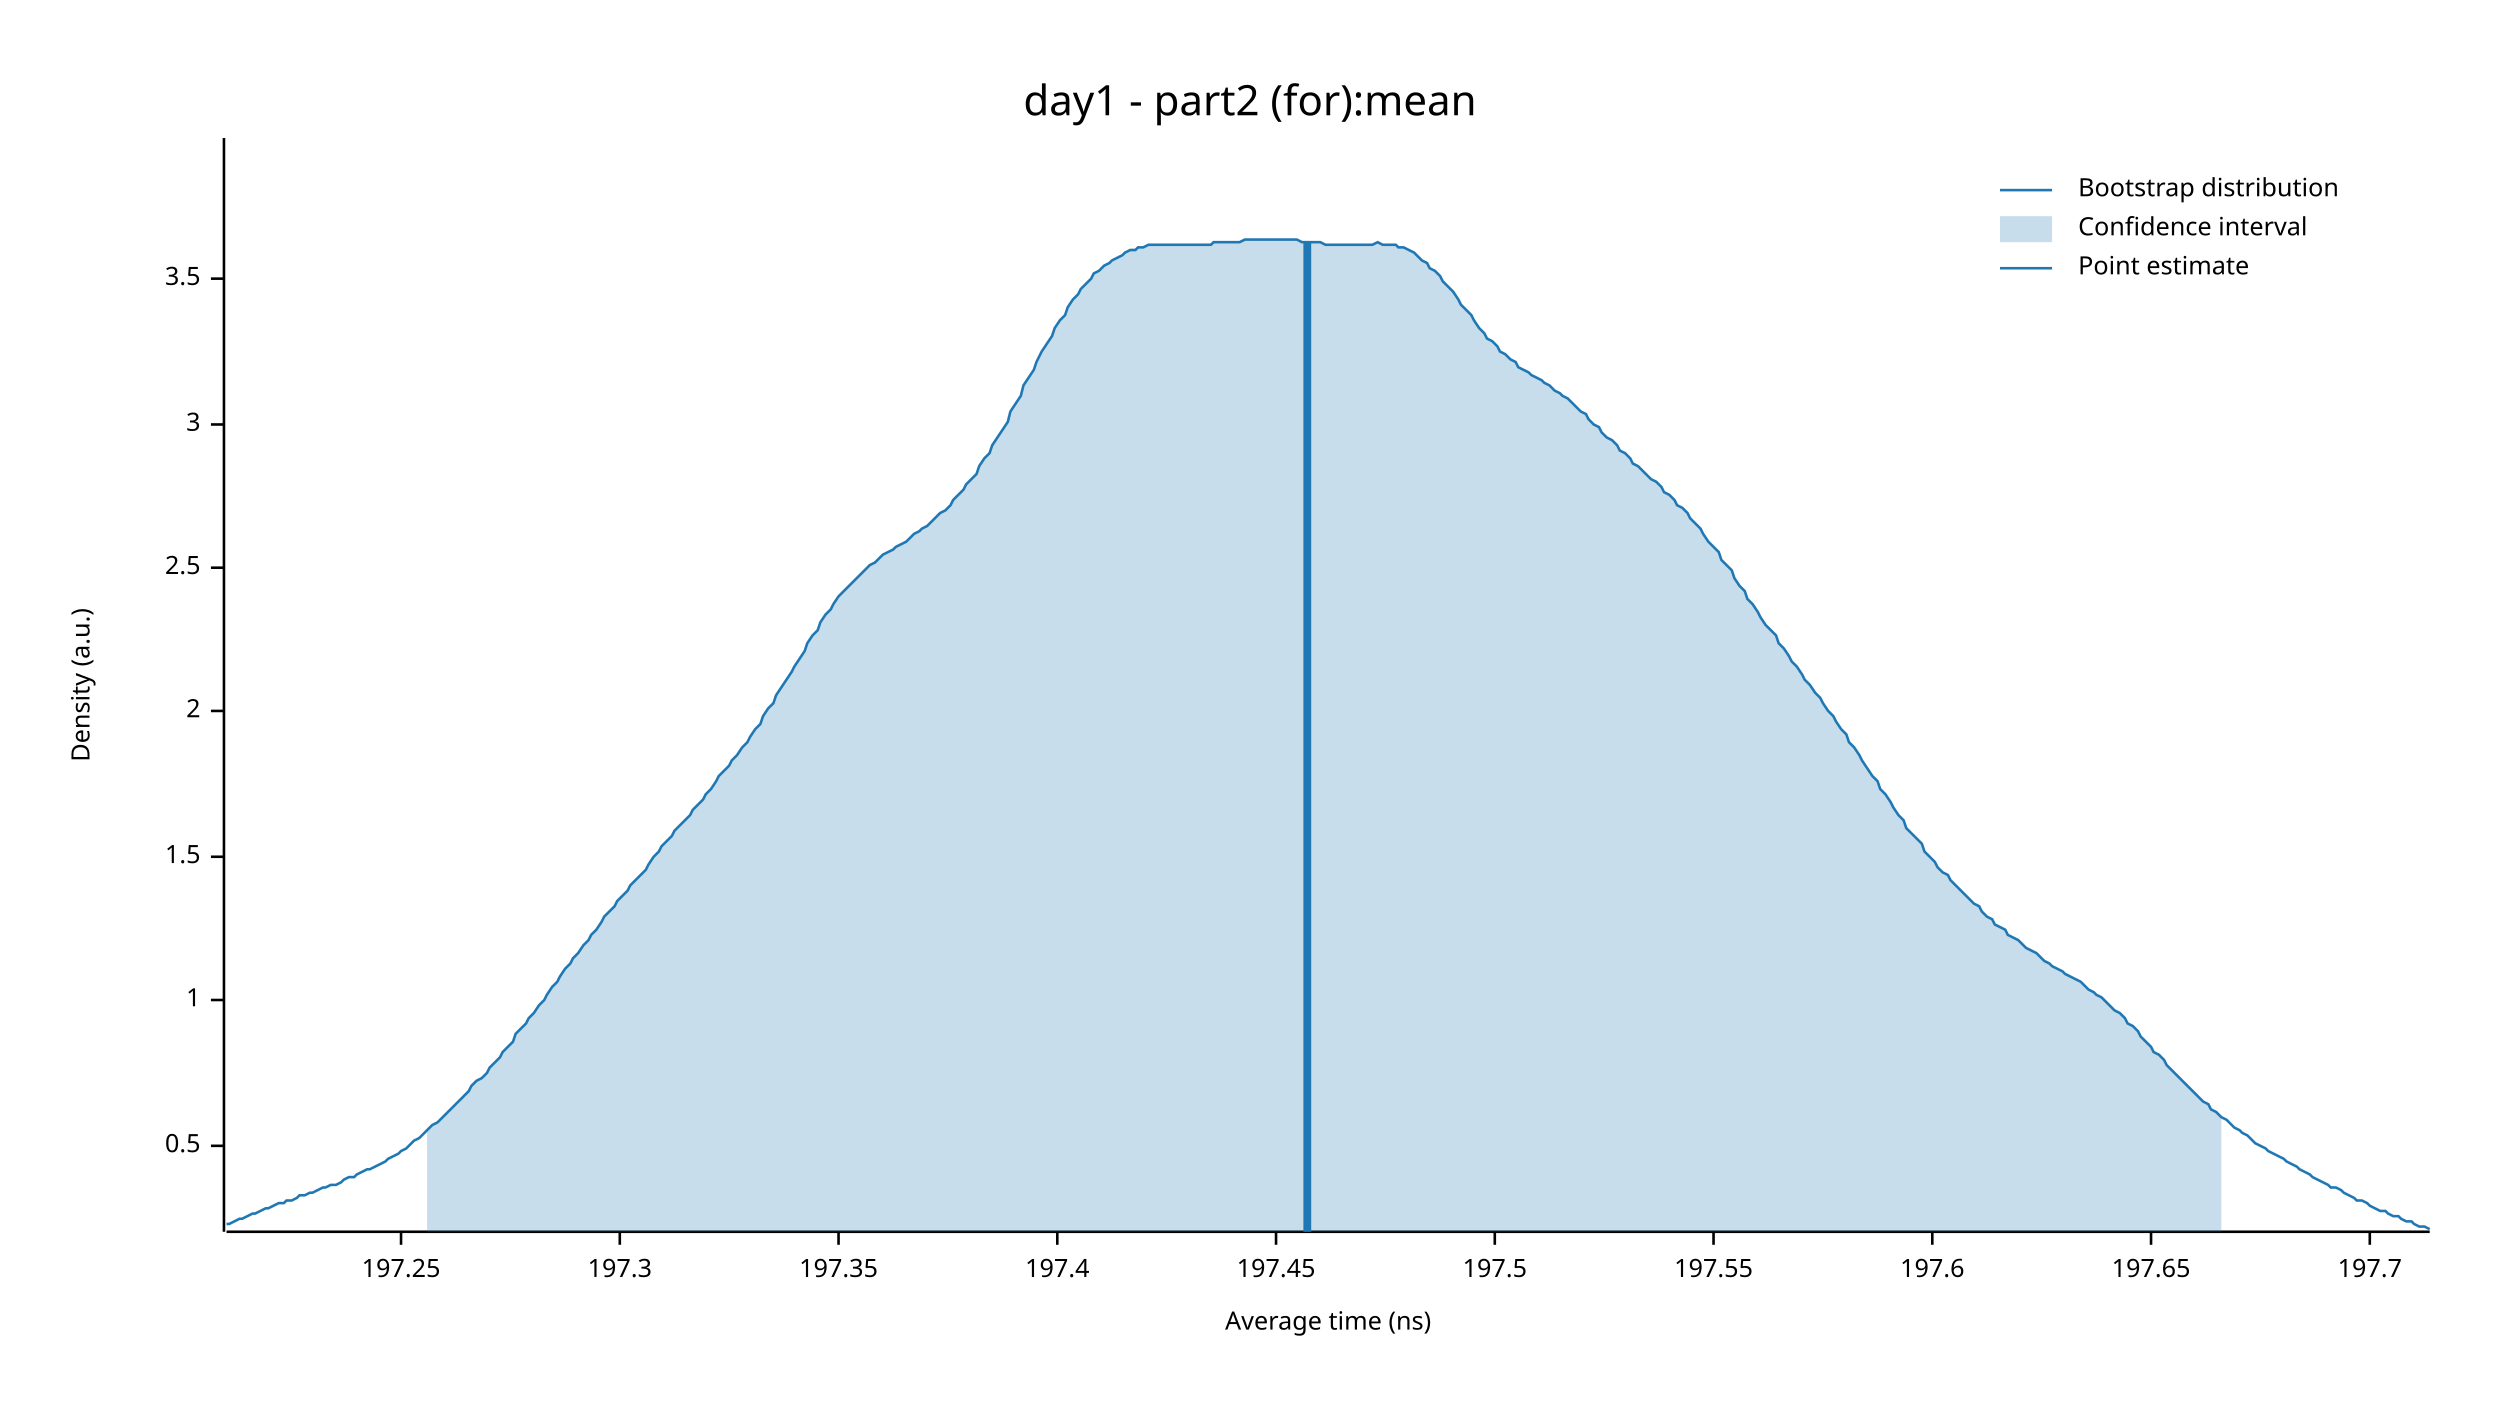
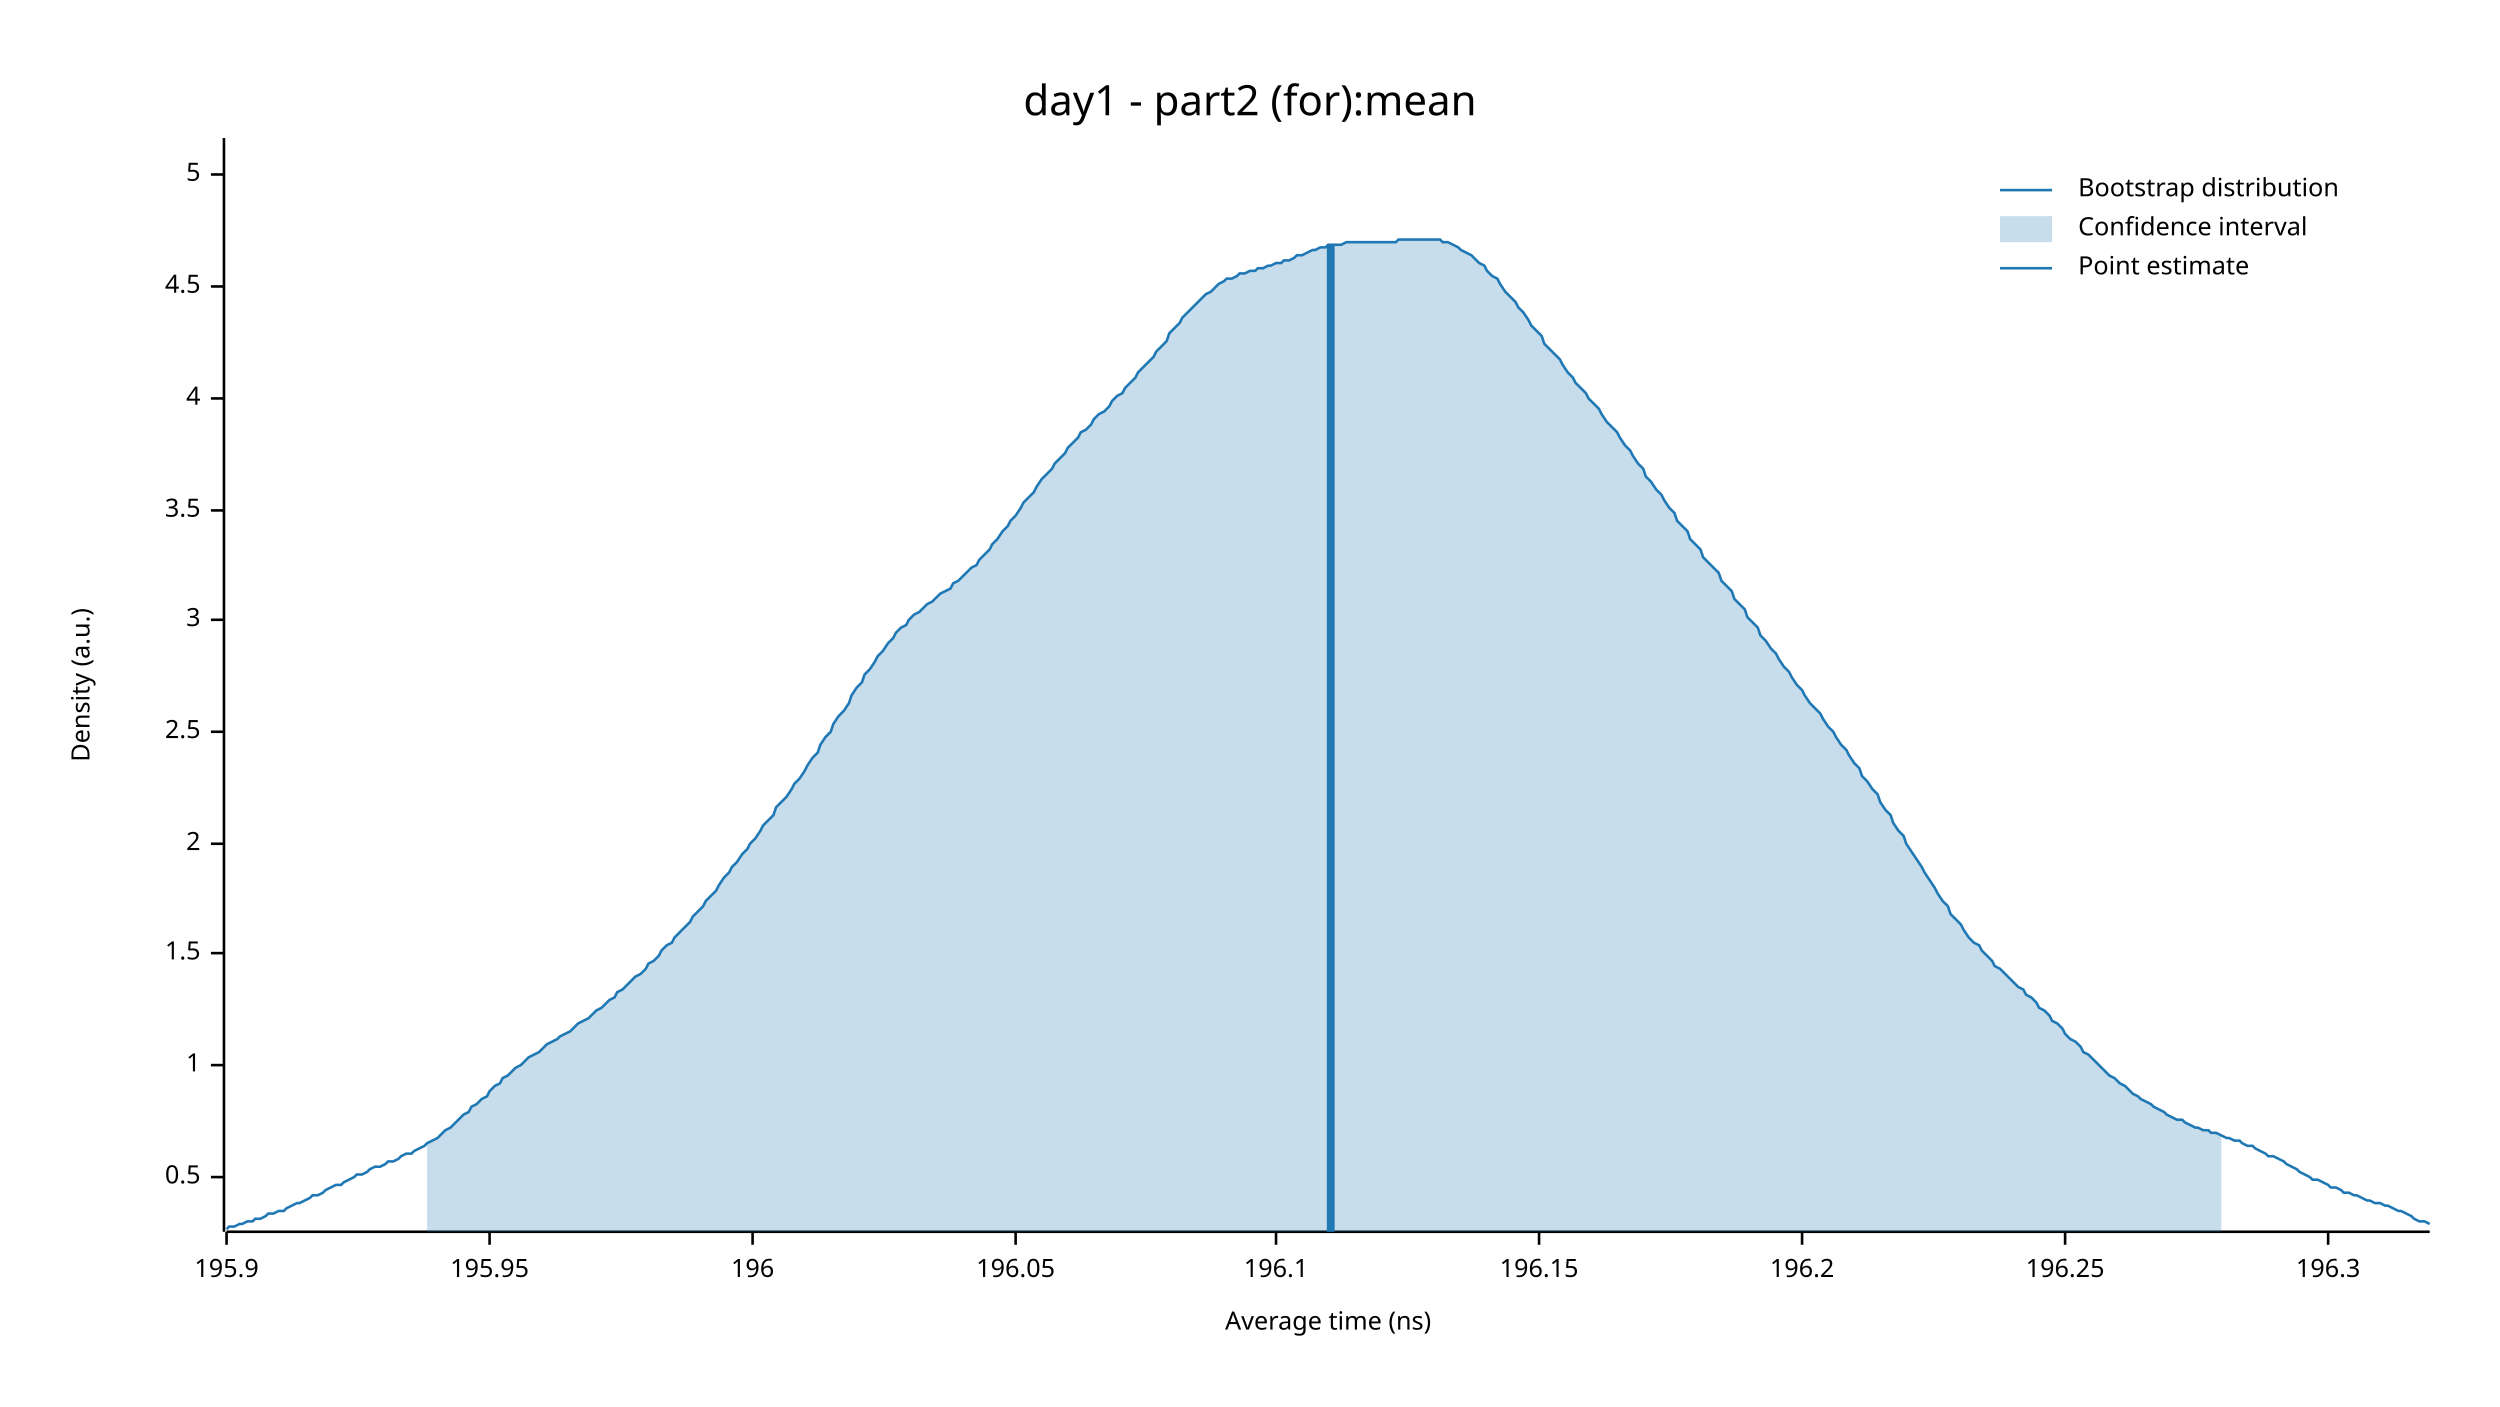
<svg xmlns="http://www.w3.org/2000/svg" width="960" height="540" viewBox="0 0 960 540">
  <text x="480" y="32" dy="0.76em" text-anchor="middle" font-family="sans-serif" font-size="16.129" opacity="1" fill="#000000">
day1 - part2 (for):mean
</text>
  <text x="27" y="263" dy="0.76em" text-anchor="middle" font-family="sans-serif" font-size="9.677" opacity="1" fill="#000000" transform="rotate(270, 27, 263)">
Density (a.u.)
</text>
  <text x="510" y="513" dy="-0.5ex" text-anchor="middle" font-family="sans-serif" font-size="9.677" opacity="1" fill="#000000">
Average time (ns)
</text>
  <polyline fill="none" opacity="1" stroke="#000000" stroke-width="1" points="86,53 86,473 " />
-   <text x="77" y="440" dy="0.5ex" text-anchor="end" font-family="sans-serif" font-size="9.677" opacity="1" fill="#000000">
+   <text x="77" y="452" dy="0.5ex" text-anchor="end" font-family="sans-serif" font-size="9.677" opacity="1" fill="#000000">
0.5
</text>
-   <polyline fill="none" opacity="1" stroke="#000000" stroke-width="1" points="81,440 86,440 " />
-   <text x="77" y="384" dy="0.5ex" text-anchor="end" font-family="sans-serif" font-size="9.677" opacity="1" fill="#000000">
+   <polyline fill="none" opacity="1" stroke="#000000" stroke-width="1" points="81,452 86,452 " />
+   <text x="77" y="409" dy="0.5ex" text-anchor="end" font-family="sans-serif" font-size="9.677" opacity="1" fill="#000000">
1
</text>
-   <polyline fill="none" opacity="1" stroke="#000000" stroke-width="1" points="81,384 86,384 " />
-   <text x="77" y="329" dy="0.5ex" text-anchor="end" font-family="sans-serif" font-size="9.677" opacity="1" fill="#000000">
+   <polyline fill="none" opacity="1" stroke="#000000" stroke-width="1" points="81,409 86,409 " />
+   <text x="77" y="366" dy="0.5ex" text-anchor="end" font-family="sans-serif" font-size="9.677" opacity="1" fill="#000000">
1.5
</text>
-   <polyline fill="none" opacity="1" stroke="#000000" stroke-width="1" points="81,329 86,329 " />
-   <text x="77" y="273" dy="0.5ex" text-anchor="end" font-family="sans-serif" font-size="9.677" opacity="1" fill="#000000">
+   <polyline fill="none" opacity="1" stroke="#000000" stroke-width="1" points="81,366 86,366 " />
+   <text x="77" y="324" dy="0.5ex" text-anchor="end" font-family="sans-serif" font-size="9.677" opacity="1" fill="#000000">
2
</text>
-   <polyline fill="none" opacity="1" stroke="#000000" stroke-width="1" points="81,273 86,273 " />
-   <text x="77" y="218" dy="0.5ex" text-anchor="end" font-family="sans-serif" font-size="9.677" opacity="1" fill="#000000">
+   <polyline fill="none" opacity="1" stroke="#000000" stroke-width="1" points="81,324 86,324 " />
+   <text x="77" y="281" dy="0.5ex" text-anchor="end" font-family="sans-serif" font-size="9.677" opacity="1" fill="#000000">
2.5
</text>
-   <polyline fill="none" opacity="1" stroke="#000000" stroke-width="1" points="81,218 86,218 " />
-   <text x="77" y="163" dy="0.5ex" text-anchor="end" font-family="sans-serif" font-size="9.677" opacity="1" fill="#000000">
+   <polyline fill="none" opacity="1" stroke="#000000" stroke-width="1" points="81,281 86,281 " />
+   <text x="77" y="238" dy="0.5ex" text-anchor="end" font-family="sans-serif" font-size="9.677" opacity="1" fill="#000000">
3
</text>
-   <polyline fill="none" opacity="1" stroke="#000000" stroke-width="1" points="81,163 86,163 " />
-   <text x="77" y="107" dy="0.5ex" text-anchor="end" font-family="sans-serif" font-size="9.677" opacity="1" fill="#000000">
+   <polyline fill="none" opacity="1" stroke="#000000" stroke-width="1" points="81,238 86,238 " />
+   <text x="77" y="196" dy="0.5ex" text-anchor="end" font-family="sans-serif" font-size="9.677" opacity="1" fill="#000000">
3.5
</text>
-   <polyline fill="none" opacity="1" stroke="#000000" stroke-width="1" points="81,107 86,107 " />
+   <polyline fill="none" opacity="1" stroke="#000000" stroke-width="1" points="81,196 86,196 " />
+   <text x="77" y="153" dy="0.5ex" text-anchor="end" font-family="sans-serif" font-size="9.677" opacity="1" fill="#000000">
+ 4
+ </text>
+   <polyline fill="none" opacity="1" stroke="#000000" stroke-width="1" points="81,153 86,153 " />
+   <text x="77" y="110" dy="0.5ex" text-anchor="end" font-family="sans-serif" font-size="9.677" opacity="1" fill="#000000">
+ 4.5
+ </text>
+   <polyline fill="none" opacity="1" stroke="#000000" stroke-width="1" points="81,110 86,110 " />
+   <text x="77" y="67" dy="0.5ex" text-anchor="end" font-family="sans-serif" font-size="9.677" opacity="1" fill="#000000">
+ 5
+ </text>
+   <polyline fill="none" opacity="1" stroke="#000000" stroke-width="1" points="81,67 86,67 " />
  <polyline fill="none" opacity="1" stroke="#000000" stroke-width="1" points="87,473 933,473 " />
-   <text x="154" y="483" dy="0.76em" text-anchor="middle" font-family="sans-serif" font-size="9.677" opacity="1" fill="#000000">
- 197.25
+   <text x="87" y="483" dy="0.76em" text-anchor="middle" font-family="sans-serif" font-size="9.677" opacity="1" fill="#000000">
+ 195.9
</text>
-   <polyline fill="none" opacity="1" stroke="#000000" stroke-width="1" points="154,473 154,478 " />
-   <text x="238" y="483" dy="0.76em" text-anchor="middle" font-family="sans-serif" font-size="9.677" opacity="1" fill="#000000">
- 197.3
+   <polyline fill="none" opacity="1" stroke="#000000" stroke-width="1" points="87,473 87,478 " />
+   <text x="188" y="483" dy="0.76em" text-anchor="middle" font-family="sans-serif" font-size="9.677" opacity="1" fill="#000000">
+ 195.95
</text>
-   <polyline fill="none" opacity="1" stroke="#000000" stroke-width="1" points="238,473 238,478 " />
-   <text x="322" y="483" dy="0.76em" text-anchor="middle" font-family="sans-serif" font-size="9.677" opacity="1" fill="#000000">
- 197.35
+   <polyline fill="none" opacity="1" stroke="#000000" stroke-width="1" points="188,473 188,478 " />
+   <text x="289" y="483" dy="0.76em" text-anchor="middle" font-family="sans-serif" font-size="9.677" opacity="1" fill="#000000">
+ 196
</text>
-   <polyline fill="none" opacity="1" stroke="#000000" stroke-width="1" points="322,473 322,478 " />
-   <text x="406" y="483" dy="0.76em" text-anchor="middle" font-family="sans-serif" font-size="9.677" opacity="1" fill="#000000">
- 197.4
+   <polyline fill="none" opacity="1" stroke="#000000" stroke-width="1" points="289,473 289,478 " />
+   <text x="390" y="483" dy="0.76em" text-anchor="middle" font-family="sans-serif" font-size="9.677" opacity="1" fill="#000000">
+ 196.05
</text>
-   <polyline fill="none" opacity="1" stroke="#000000" stroke-width="1" points="406,473 406,478 " />
+   <polyline fill="none" opacity="1" stroke="#000000" stroke-width="1" points="390,473 390,478 " />
  <text x="490" y="483" dy="0.76em" text-anchor="middle" font-family="sans-serif" font-size="9.677" opacity="1" fill="#000000">
- 197.45
+ 196.1
</text>
  <polyline fill="none" opacity="1" stroke="#000000" stroke-width="1" points="490,473 490,478 " />
-   <text x="574" y="483" dy="0.76em" text-anchor="middle" font-family="sans-serif" font-size="9.677" opacity="1" fill="#000000">
- 197.5
+   <text x="591" y="483" dy="0.76em" text-anchor="middle" font-family="sans-serif" font-size="9.677" opacity="1" fill="#000000">
+ 196.15
</text>
-   <polyline fill="none" opacity="1" stroke="#000000" stroke-width="1" points="574,473 574,478 " />
-   <text x="658" y="483" dy="0.76em" text-anchor="middle" font-family="sans-serif" font-size="9.677" opacity="1" fill="#000000">
- 197.55
+   <polyline fill="none" opacity="1" stroke="#000000" stroke-width="1" points="591,473 591,478 " />
+   <text x="692" y="483" dy="0.76em" text-anchor="middle" font-family="sans-serif" font-size="9.677" opacity="1" fill="#000000">
+ 196.2
</text>
-   <polyline fill="none" opacity="1" stroke="#000000" stroke-width="1" points="658,473 658,478 " />
-   <text x="742" y="483" dy="0.76em" text-anchor="middle" font-family="sans-serif" font-size="9.677" opacity="1" fill="#000000">
- 197.6
+   <polyline fill="none" opacity="1" stroke="#000000" stroke-width="1" points="692,473 692,478 " />
+   <text x="793" y="483" dy="0.76em" text-anchor="middle" font-family="sans-serif" font-size="9.677" opacity="1" fill="#000000">
+ 196.25
</text>
-   <polyline fill="none" opacity="1" stroke="#000000" stroke-width="1" points="742,473 742,478 " />
-   <text x="826" y="483" dy="0.76em" text-anchor="middle" font-family="sans-serif" font-size="9.677" opacity="1" fill="#000000">
- 197.65
+   <polyline fill="none" opacity="1" stroke="#000000" stroke-width="1" points="793,473 793,478 " />
+   <text x="894" y="483" dy="0.76em" text-anchor="middle" font-family="sans-serif" font-size="9.677" opacity="1" fill="#000000">
+ 196.3
</text>
-   <polyline fill="none" opacity="1" stroke="#000000" stroke-width="1" points="826,473 826,478 " />
-   <text x="910" y="483" dy="0.76em" text-anchor="middle" font-family="sans-serif" font-size="9.677" opacity="1" fill="#000000">
- 197.7
- </text>
-   <polyline fill="none" opacity="1" stroke="#000000" stroke-width="1" points="910,473 910,478 " />
-   <polyline fill="none" opacity="1" stroke="#1F78B4" stroke-width="1" points="87,470 88,470 90,469 92,468 93,468 95,467 97,466 98,466 100,465 102,464 103,464 105,463 107,462 109,462 110,461 112,461 114,460 115,459 117,459 119,458 120,458 122,457 124,456 125,456 127,455 129,455 131,454 132,453 134,452 136,452 137,451 139,450 141,449 142,449 144,448 146,447 148,446 149,445 151,444 153,443 154,442 156,441 158,439 159,438 161,437 163,435 164,434 166,432 168,431 170,429 171,428 173,426 175,424 176,423 178,421 180,419 181,417 183,415 185,414 187,412 188,410 190,408 192,406 193,404 195,402 197,400 198,397 200,395 202,393 203,391 205,389 207,386 209,384 210,382 212,379 214,377 215,375 217,372 219,370 220,368 222,366 224,363 226,361 227,359 229,357 231,354 232,352 234,350 236,348 237,346 239,344 241,342 242,340 244,338 246,336 248,334 249,332 251,329 253,327 254,325 256,323 258,321 259,319 261,317 263,315 265,313 266,311 268,309 270,307 271,305 273,303 275,300 276,298 278,296 280,294 281,292 283,290 285,287 287,285 288,283 290,280 292,278 293,275 295,272 297,270 298,267 300,264 302,261 304,258 305,256 307,253 309,250 310,247 312,244 314,242 315,239 317,236 319,234 320,232 322,229 324,227 326,225 327,224 329,222 331,220 332,219 334,217 336,216 337,215 339,213 341,212 343,211 344,210 346,209 348,208 349,207 351,205 353,204 354,203 356,202 358,200 359,199 361,197 363,196 365,194 366,192 368,190 370,188 371,186 373,184 375,182 376,179 378,176 380,174 381,171 383,168 385,165 387,162 388,158 390,155 392,152 393,148 395,145 397,142 398,139 400,135 402,132 404,129 405,126 407,123 409,121 410,118 412,115 414,113 415,111 417,109 419,107 420,105 422,104 424,102 426,101 427,100 429,99 431,98 432,97 434,96 436,96 437,95 439,95 441,94 443,94 444,94 446,94 448,94 449,94 451,94 453,94 454,94 456,94 458,94 459,94 461,94 463,94 465,94 466,93 468,93 470,93 471,93 473,93 475,93 476,93 478,92 480,92 482,92 483,92 485,92 487,92 488,92 490,92 492,92 493,92 495,92 497,92 498,92 500,93 502,93 504,93 505,93 507,93 509,94 510,94 512,94 514,94 515,94 517,94 519,94 521,94 522,94 524,94 526,94 527,94 529,93 531,94 532,94 534,94 536,94 537,95 539,95 541,96 543,97 544,98 546,100 548,101 549,103 551,104 553,106 554,108 556,110 558,112 560,115 561,117 563,119 565,121 566,123 568,126 570,128 571,130 573,131 575,133 576,135 578,136 580,138 582,139 583,141 585,142 587,143 588,144 590,145 592,146 593,147 595,148 597,150 599,151 600,152 602,153 604,155 605,156 607,158 609,159 610,161 612,163 614,164 615,166 617,168 619,169 621,171 622,173 624,174 626,176 627,178 629,179 631,181 632,182 634,184 636,185 638,187 639,189 641,190 643,192 644,194 646,195 648,197 649,199 651,201 653,203 654,205 656,208 658,210 660,212 661,215 663,217 665,219 666,222 668,225 670,227 671,230 673,232 675,235 676,237 678,240 680,242 682,244 683,247 685,249 687,252 688,254 690,256 692,259 693,261 695,263 697,266 699,268 700,270 702,273 704,275 705,277 707,280 709,282 710,285 712,287 714,290 715,292 717,295 719,298 721,300 722,303 724,305 726,308 727,310 729,313 731,315 732,318 734,320 736,322 738,324 739,327 741,329 743,331 744,333 746,335 748,336 749,338 751,340 753,342 754,343 756,345 758,347 760,348 761,350 763,352 765,353 766,355 768,356 770,357 771,359 773,360 775,361 777,363 778,364 780,365 782,366 783,367 785,369 787,370 788,371 790,372 792,373 793,374 795,375 797,376 799,377 800,378 802,380 804,381 805,382 807,383 809,385 810,386 812,388 814,389 816,391 817,393 819,394 821,396 822,398 824,400 826,402 827,404 829,405 831,407 832,409 834,411 836,413 838,415 839,416 841,418 843,420 844,421 846,423 848,424 849,426 851,427 853,429 855,430 856,431 858,433 860,434 861,435 863,436 865,438 866,439 868,440 870,441 871,442 873,443 875,444 877,445 878,446 880,447 882,448 883,449 885,450 887,451 888,452 890,453 892,454 894,455 895,456 897,456 899,457 900,458 902,459 904,460 905,461 907,461 909,462 910,463 912,464 914,465 916,465 917,466 919,467 921,467 922,468 924,469 926,469 927,470 929,471 931,471 933,472 " />
-   <polygon opacity="0.25" fill="#1F78B4" points="164,434 166,432 168,431 170,429 171,428 173,426 175,424 176,423 178,421 180,419 181,417 183,415 185,414 187,412 188,410 190,408 192,406 193,404 195,402 197,400 198,397 200,395 202,393 203,391 205,389 207,386 209,384 210,382 212,379 214,377 215,375 217,372 219,370 220,368 222,366 224,363 226,361 227,359 229,357 231,354 232,352 234,350 236,348 237,346 239,344 241,342 242,340 244,338 246,336 248,334 249,332 251,329 253,327 254,325 256,323 258,321 259,319 261,317 263,315 265,313 266,311 268,309 270,307 271,305 273,303 275,300 276,298 278,296 280,294 281,292 283,290 285,287 287,285 288,283 290,280 292,278 293,275 295,272 297,270 298,267 300,264 302,261 304,258 305,256 307,253 309,250 310,247 312,244 314,242 315,239 317,236 319,234 320,232 322,229 324,227 326,225 327,224 329,222 331,220 332,219 334,217 336,216 337,215 339,213 341,212 343,211 344,210 346,209 348,208 349,207 351,205 353,204 354,203 356,202 358,200 359,199 361,197 363,196 365,194 366,192 368,190 370,188 371,186 373,184 375,182 376,179 378,176 380,174 381,171 383,168 385,165 387,162 388,158 390,155 392,152 393,148 395,145 397,142 398,139 400,135 402,132 404,129 405,126 407,123 409,121 410,118 412,115 414,113 415,111 417,109 419,107 420,105 422,104 424,102 426,101 427,100 429,99 431,98 432,97 434,96 436,96 437,95 439,95 441,94 443,94 444,94 446,94 448,94 449,94 451,94 453,94 454,94 456,94 458,94 459,94 461,94 463,94 465,94 466,93 468,93 470,93 471,93 473,93 475,93 476,93 478,92 480,92 482,92 483,92 485,92 487,92 488,92 490,92 492,92 493,92 495,92 497,92 498,92 500,93 502,93 504,93 505,93 507,93 509,94 510,94 512,94 514,94 515,94 517,94 519,94 521,94 522,94 524,94 526,94 527,94 529,93 531,94 532,94 534,94 536,94 537,95 539,95 541,96 543,97 544,98 546,100 548,101 549,103 551,104 553,106 554,108 556,110 558,112 560,115 561,117 563,119 565,121 566,123 568,126 570,128 571,130 573,131 575,133 576,135 578,136 580,138 582,139 583,141 585,142 587,143 588,144 590,145 592,146 593,147 595,148 597,150 599,151 600,152 602,153 604,155 605,156 607,158 609,159 610,161 612,163 614,164 615,166 617,168 619,169 621,171 622,173 624,174 626,176 627,178 629,179 631,181 632,182 634,184 636,185 638,187 639,189 641,190 643,192 644,194 646,195 648,197 649,199 651,201 653,203 654,205 656,208 658,210 660,212 661,215 663,217 665,219 666,222 668,225 670,227 671,230 673,232 675,235 676,237 678,240 680,242 682,244 683,247 685,249 687,252 688,254 690,256 692,259 693,261 695,263 697,266 699,268 700,270 702,273 704,275 705,277 707,280 709,282 710,285 712,287 714,290 715,292 717,295 719,298 721,300 722,303 724,305 726,308 727,310 729,313 731,315 732,318 734,320 736,322 738,324 739,327 741,329 743,331 744,333 746,335 748,336 749,338 751,340 753,342 754,343 756,345 758,347 760,348 761,350 763,352 765,353 766,355 768,356 770,357 771,359 773,360 775,361 777,363 778,364 780,365 782,366 783,367 785,369 787,370 788,371 790,372 792,373 793,374 795,375 797,376 799,377 800,378 802,380 804,381 805,382 807,383 809,385 810,386 812,388 814,389 816,391 817,393 819,394 821,396 822,398 824,400 826,402 827,404 829,405 831,407 832,409 834,411 836,413 838,415 839,416 841,418 843,420 844,421 846,423 848,424 849,426 851,427 853,429 853,473 164,473 " />
-   <polyline fill="none" opacity="1" stroke="#1F78B4" stroke-width="3" points="502,473 502,93 " />
+   <polyline fill="none" opacity="1" stroke="#000000" stroke-width="1" points="894,473 894,478 " />
+   <polyline fill="none" opacity="1" stroke="#1F78B4" stroke-width="1" points="87,472 88,471 90,471 92,470 93,470 95,469 97,469 98,468 100,468 102,467 103,466 105,466 107,465 109,465 110,464 112,463 114,462 115,462 117,461 119,460 120,459 122,459 124,458 125,457 127,456 129,455 131,455 132,454 134,453 136,452 137,451 139,451 141,450 142,449 144,448 146,448 148,447 149,446 151,446 153,445 154,444 156,443 158,443 159,442 161,441 163,440 164,439 166,438 168,437 170,435 171,434 173,433 175,431 176,430 178,428 180,427 181,425 183,424 185,422 187,421 188,419 190,417 192,416 193,414 195,413 197,411 198,410 200,409 202,407 203,406 205,405 207,404 209,402 210,401 212,400 214,399 215,398 217,397 219,396 220,395 222,393 224,392 226,391 227,390 229,388 231,387 232,386 234,384 236,383 237,381 239,380 241,378 242,377 244,375 246,374 248,372 249,370 251,369 253,367 254,365 256,363 258,362 259,360 261,358 263,356 265,354 266,352 268,350 270,348 271,346 273,344 275,342 276,340 278,337 280,335 281,333 283,331 285,328 287,326 288,324 290,322 292,319 293,317 295,315 297,313 298,310 300,308 302,306 304,303 305,301 307,299 309,296 310,294 312,291 314,289 315,286 317,283 319,281 320,278 322,275 324,273 326,270 327,267 329,264 331,262 332,259 334,257 336,254 337,252 339,250 341,247 343,245 344,243 346,241 348,240 349,238 351,236 353,235 354,234 356,232 358,231 359,230 361,228 363,227 365,226 366,224 368,223 370,221 371,220 373,218 375,217 376,215 378,213 380,211 381,209 383,207 385,204 387,202 388,200 390,198 392,195 393,193 395,191 397,189 398,187 400,184 402,182 404,180 405,178 407,176 409,174 410,172 412,170 414,168 415,166 417,165 419,163 420,161 422,159 424,158 426,156 427,154 429,152 431,151 432,149 434,147 436,145 437,143 439,141 441,139 443,137 444,135 446,133 448,131 449,128 451,126 453,124 454,122 456,120 458,118 459,117 461,115 463,113 465,112 466,111 468,109 470,108 471,107 473,107 475,106 476,105 478,105 480,104 482,104 483,103 485,103 487,102 488,102 490,101 492,101 493,100 495,100 497,99 498,98 500,98 502,97 504,96 505,96 507,95 509,95 510,94 512,94 514,94 515,94 517,93 519,93 521,93 522,93 524,93 526,93 527,93 529,93 531,93 532,93 534,93 536,93 537,92 539,92 541,92 543,92 544,92 546,92 548,92 549,92 551,92 553,92 554,93 556,93 558,94 560,95 561,96 563,97 565,98 566,99 568,101 570,102 571,104 573,106 575,107 576,109 578,112 580,114 582,116 583,118 585,120 587,123 588,125 590,127 592,129 593,132 595,134 597,136 599,138 600,140 602,143 604,145 605,147 607,149 609,151 610,153 612,155 614,157 615,159 617,162 619,164 621,166 622,168 624,171 626,173 627,175 629,178 631,180 632,183 634,185 636,188 638,190 639,192 641,195 643,197 644,200 646,202 648,204 649,207 651,209 653,211 654,214 656,216 658,218 660,220 661,223 663,225 665,227 666,230 668,232 670,234 671,237 673,239 675,241 676,244 678,246 680,249 682,251 683,253 685,256 687,258 688,260 690,263 692,265 693,267 695,270 697,272 699,274 700,276 702,279 704,281 705,283 707,286 709,288 710,290 712,293 714,295 715,298 717,300 719,303 721,305 722,308 724,311 726,313 727,316 729,319 731,321 732,324 734,327 736,330 738,333 739,335 741,338 743,341 744,343 746,346 748,348 749,351 751,353 753,355 754,357 756,360 758,362 760,363 761,365 763,367 765,369 766,371 768,372 770,374 771,375 773,377 775,379 777,380 778,382 780,383 782,385 783,387 785,388 787,390 788,392 790,393 792,395 793,397 795,399 797,400 799,402 800,404 802,405 804,407 805,408 807,410 809,412 810,413 812,414 814,416 816,417 817,418 819,420 821,421 822,422 824,423 826,424 827,425 829,426 831,427 832,428 834,429 836,430 838,430 839,431 841,432 843,433 844,433 846,434 848,434 849,435 851,435 853,436 855,437 856,437 858,438 860,438 861,439 863,440 865,440 866,441 868,442 870,443 871,444 873,444 875,445 877,446 878,447 880,448 882,449 883,450 885,451 887,452 888,453 890,453 892,454 894,455 895,456 897,456 899,457 900,458 902,458 904,459 905,459 907,460 909,461 910,461 912,462 914,462 916,463 917,463 919,464 921,465 922,465 924,466 926,467 927,468 929,469 931,469 933,470 " />
+   <polygon opacity="0.25" fill="#1F78B4" points="164,439 166,438 168,437 170,435 171,434 173,433 175,431 176,430 178,428 180,427 181,425 183,424 185,422 187,421 188,419 190,417 192,416 193,414 195,413 197,411 198,410 200,409 202,407 203,406 205,405 207,404 209,402 210,401 212,400 214,399 215,398 217,397 219,396 220,395 222,393 224,392 226,391 227,390 229,388 231,387 232,386 234,384 236,383 237,381 239,380 241,378 242,377 244,375 246,374 248,372 249,370 251,369 253,367 254,365 256,363 258,362 259,360 261,358 263,356 265,354 266,352 268,350 270,348 271,346 273,344 275,342 276,340 278,337 280,335 281,333 283,331 285,328 287,326 288,324 290,322 292,319 293,317 295,315 297,313 298,310 300,308 302,306 304,303 305,301 307,299 309,296 310,294 312,291 314,289 315,286 317,283 319,281 320,278 322,275 324,273 326,270 327,267 329,264 331,262 332,259 334,257 336,254 337,252 339,250 341,247 343,245 344,243 346,241 348,240 349,238 351,236 353,235 354,234 356,232 358,231 359,230 361,228 363,227 365,226 366,224 368,223 370,221 371,220 373,218 375,217 376,215 378,213 380,211 381,209 383,207 385,204 387,202 388,200 390,198 392,195 393,193 395,191 397,189 398,187 400,184 402,182 404,180 405,178 407,176 409,174 410,172 412,170 414,168 415,166 417,165 419,163 420,161 422,159 424,158 426,156 427,154 429,152 431,151 432,149 434,147 436,145 437,143 439,141 441,139 443,137 444,135 446,133 448,131 449,128 451,126 453,124 454,122 456,120 458,118 459,117 461,115 463,113 465,112 466,111 468,109 470,108 471,107 473,107 475,106 476,105 478,105 480,104 482,104 483,103 485,103 487,102 488,102 490,101 492,101 493,100 495,100 497,99 498,98 500,98 502,97 504,96 505,96 507,95 509,95 510,94 512,94 514,94 515,94 517,93 519,93 521,93 522,93 524,93 526,93 527,93 529,93 531,93 532,93 534,93 536,93 537,92 539,92 541,92 543,92 544,92 546,92 548,92 549,92 551,92 553,92 554,93 556,93 558,94 560,95 561,96 563,97 565,98 566,99 568,101 570,102 571,104 573,106 575,107 576,109 578,112 580,114 582,116 583,118 585,120 587,123 588,125 590,127 592,129 593,132 595,134 597,136 599,138 600,140 602,143 604,145 605,147 607,149 609,151 610,153 612,155 614,157 615,159 617,162 619,164 621,166 622,168 624,171 626,173 627,175 629,178 631,180 632,183 634,185 636,188 638,190 639,192 641,195 643,197 644,200 646,202 648,204 649,207 651,209 653,211 654,214 656,216 658,218 660,220 661,223 663,225 665,227 666,230 668,232 670,234 671,237 673,239 675,241 676,244 678,246 680,249 682,251 683,253 685,256 687,258 688,260 690,263 692,265 693,267 695,270 697,272 699,274 700,276 702,279 704,281 705,283 707,286 709,288 710,290 712,293 714,295 715,298 717,300 719,303 721,305 722,308 724,311 726,313 727,316 729,319 731,321 732,324 734,327 736,330 738,333 739,335 741,338 743,341 744,343 746,346 748,348 749,351 751,353 753,355 754,357 756,360 758,362 760,363 761,365 763,367 765,369 766,371 768,372 770,374 771,375 773,377 775,379 777,380 778,382 780,383 782,385 783,387 785,388 787,390 788,392 790,393 792,395 793,397 795,399 797,400 799,402 800,404 802,405 804,407 805,408 807,410 809,412 810,413 812,414 814,416 816,417 817,418 819,420 821,421 822,422 824,423 826,424 827,425 829,426 831,427 832,428 834,429 836,430 838,430 839,431 841,432 843,433 844,433 846,434 848,434 849,435 851,435 853,436 853,473 164,473 " />
+   <polyline fill="none" opacity="1" stroke="#1F78B4" stroke-width="3" points="511,473 511,94 " />
  <text x="798" y="68" dy="0.76em" text-anchor="start" font-family="sans-serif" font-size="9.677" opacity="1" fill="#000000">
Bootstrap distribution
</text>
  <text x="798" y="83" dy="0.76em" text-anchor="start" font-family="sans-serif" font-size="9.677" opacity="1" fill="#000000">
Confidence interval
</text>
  <text x="798" y="98" dy="0.76em" text-anchor="start" font-family="sans-serif" font-size="9.677" opacity="1" fill="#000000">
Point estimate
</text>
  <polyline fill="none" opacity="1" stroke="#1F78B4" stroke-width="1" points="768,73 788,73 " />
  <rect x="768" y="83" width="20" height="10" opacity="0.25" fill="#1F78B4" stroke="none" />
  <polyline fill="none" opacity="1" stroke="#1F78B4" stroke-width="1" points="768,103 788,103 " />
</svg>
